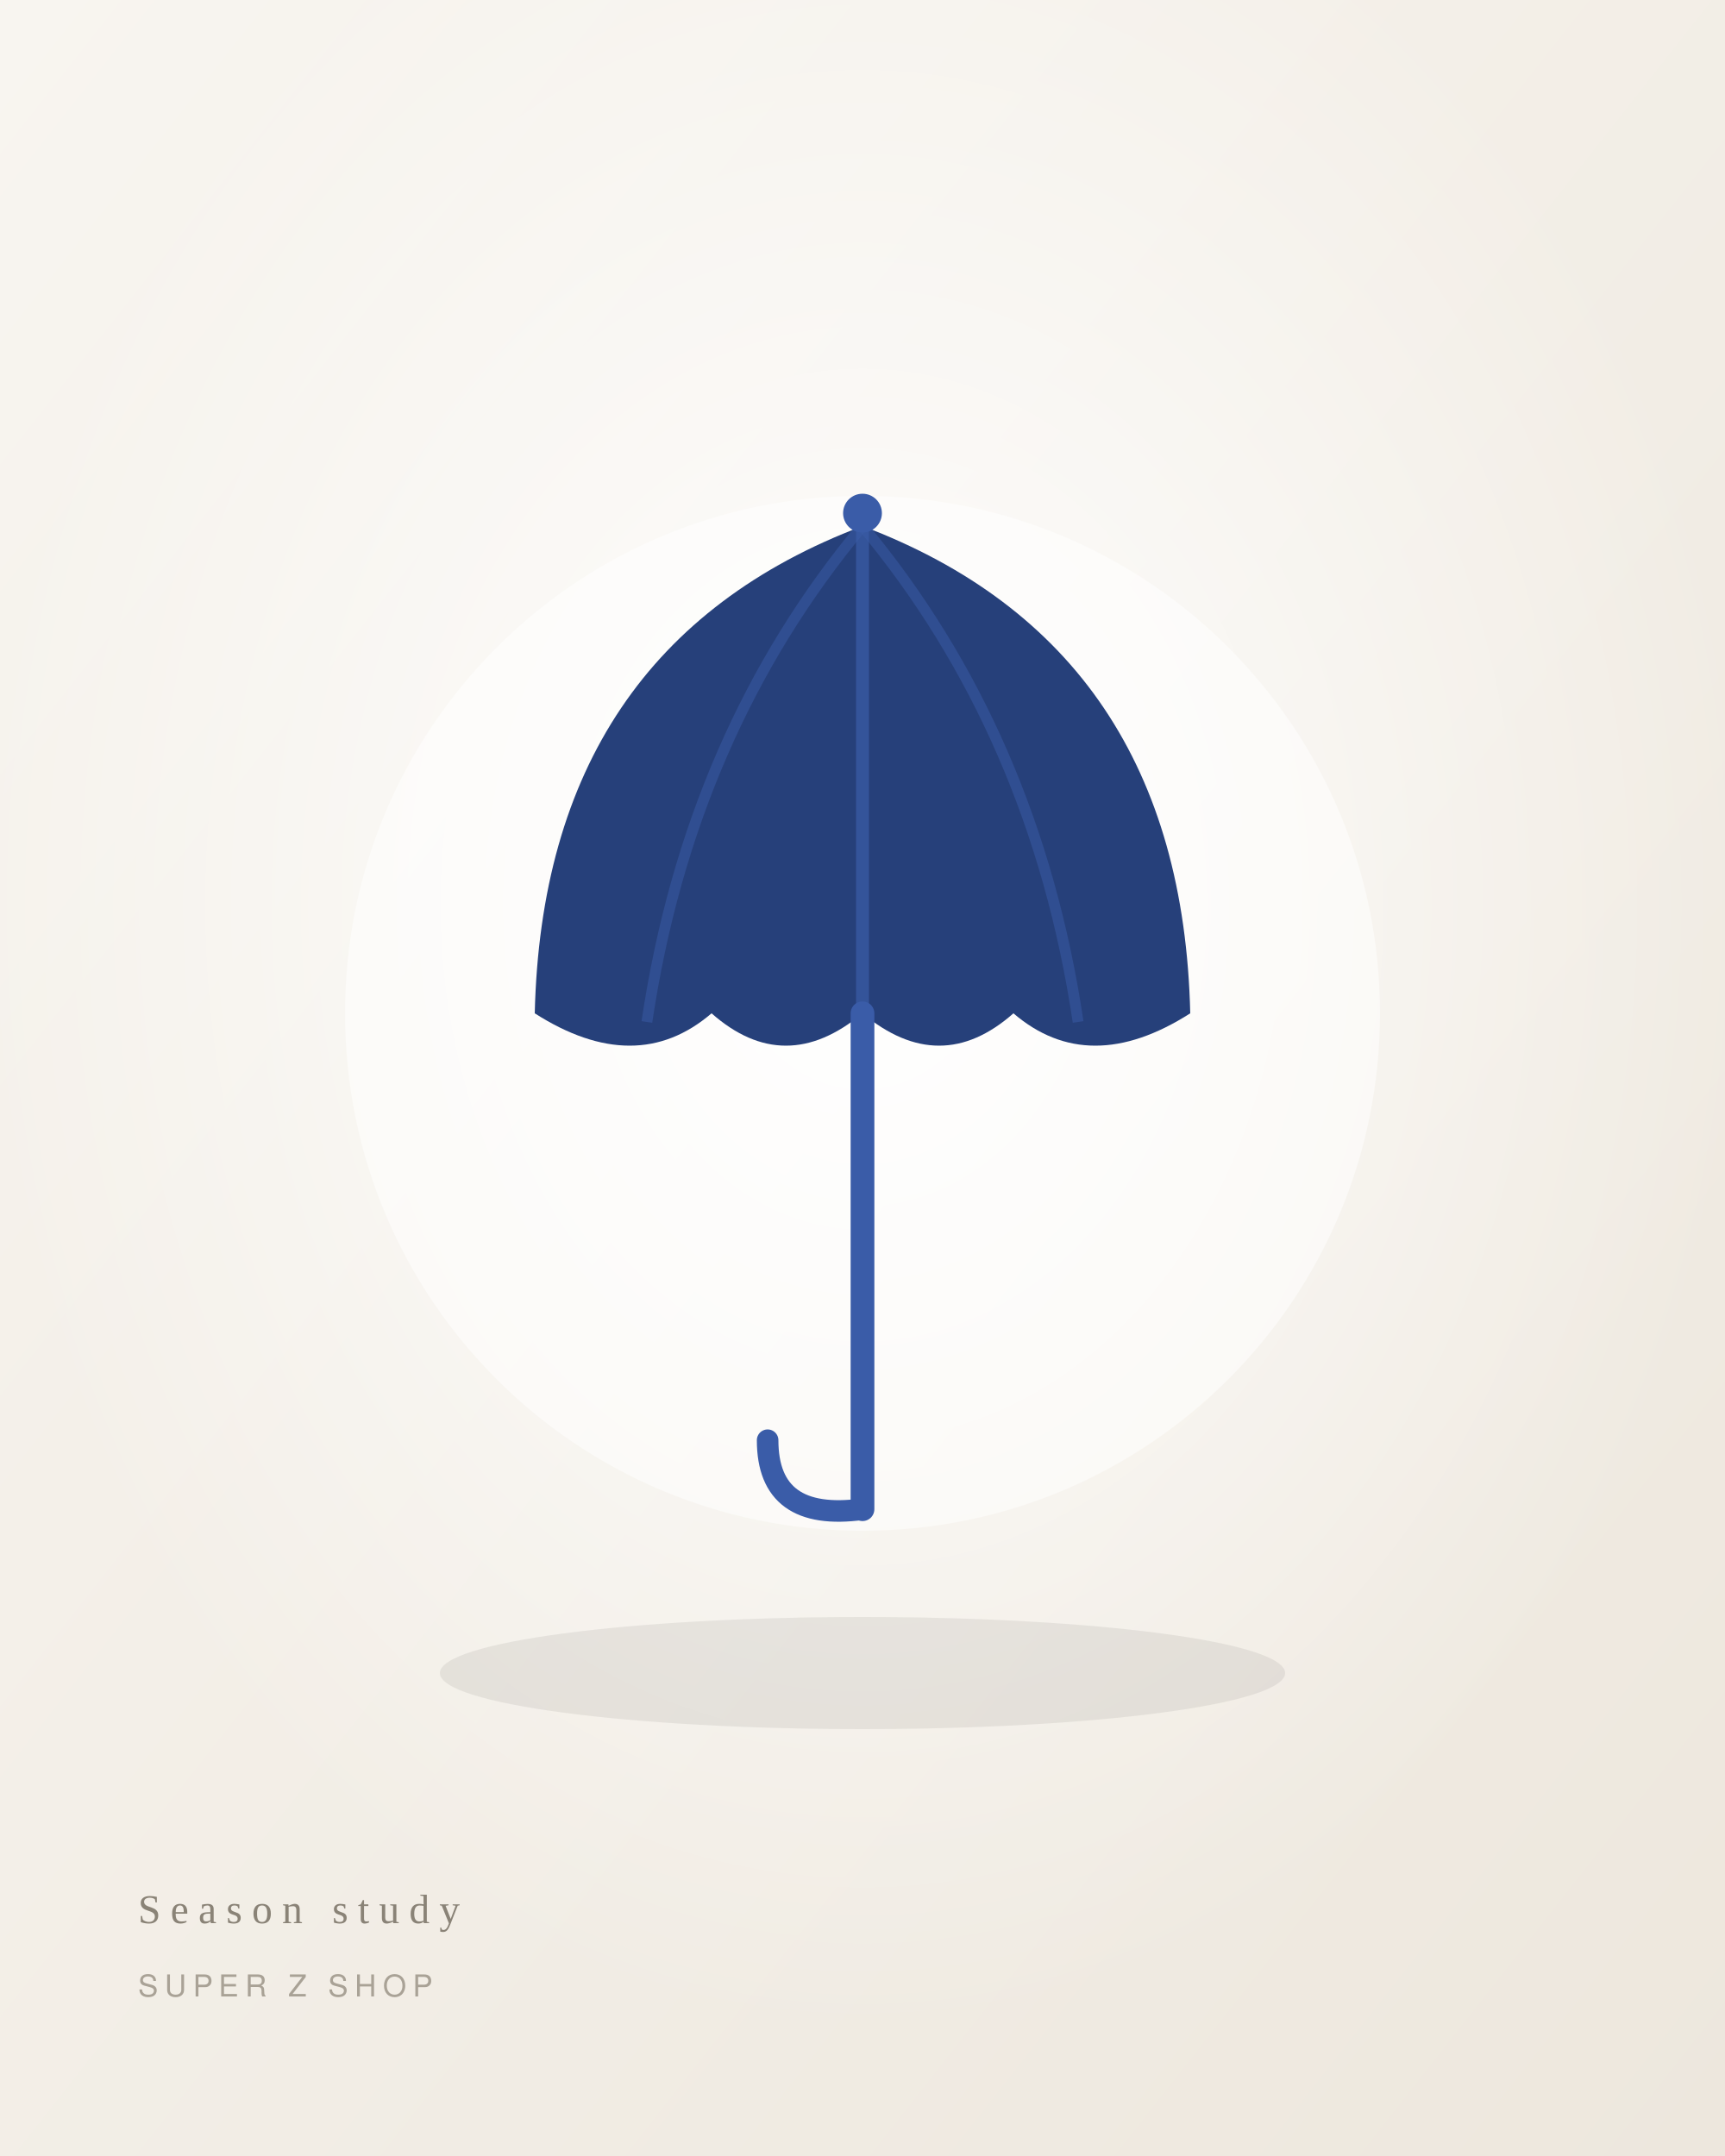
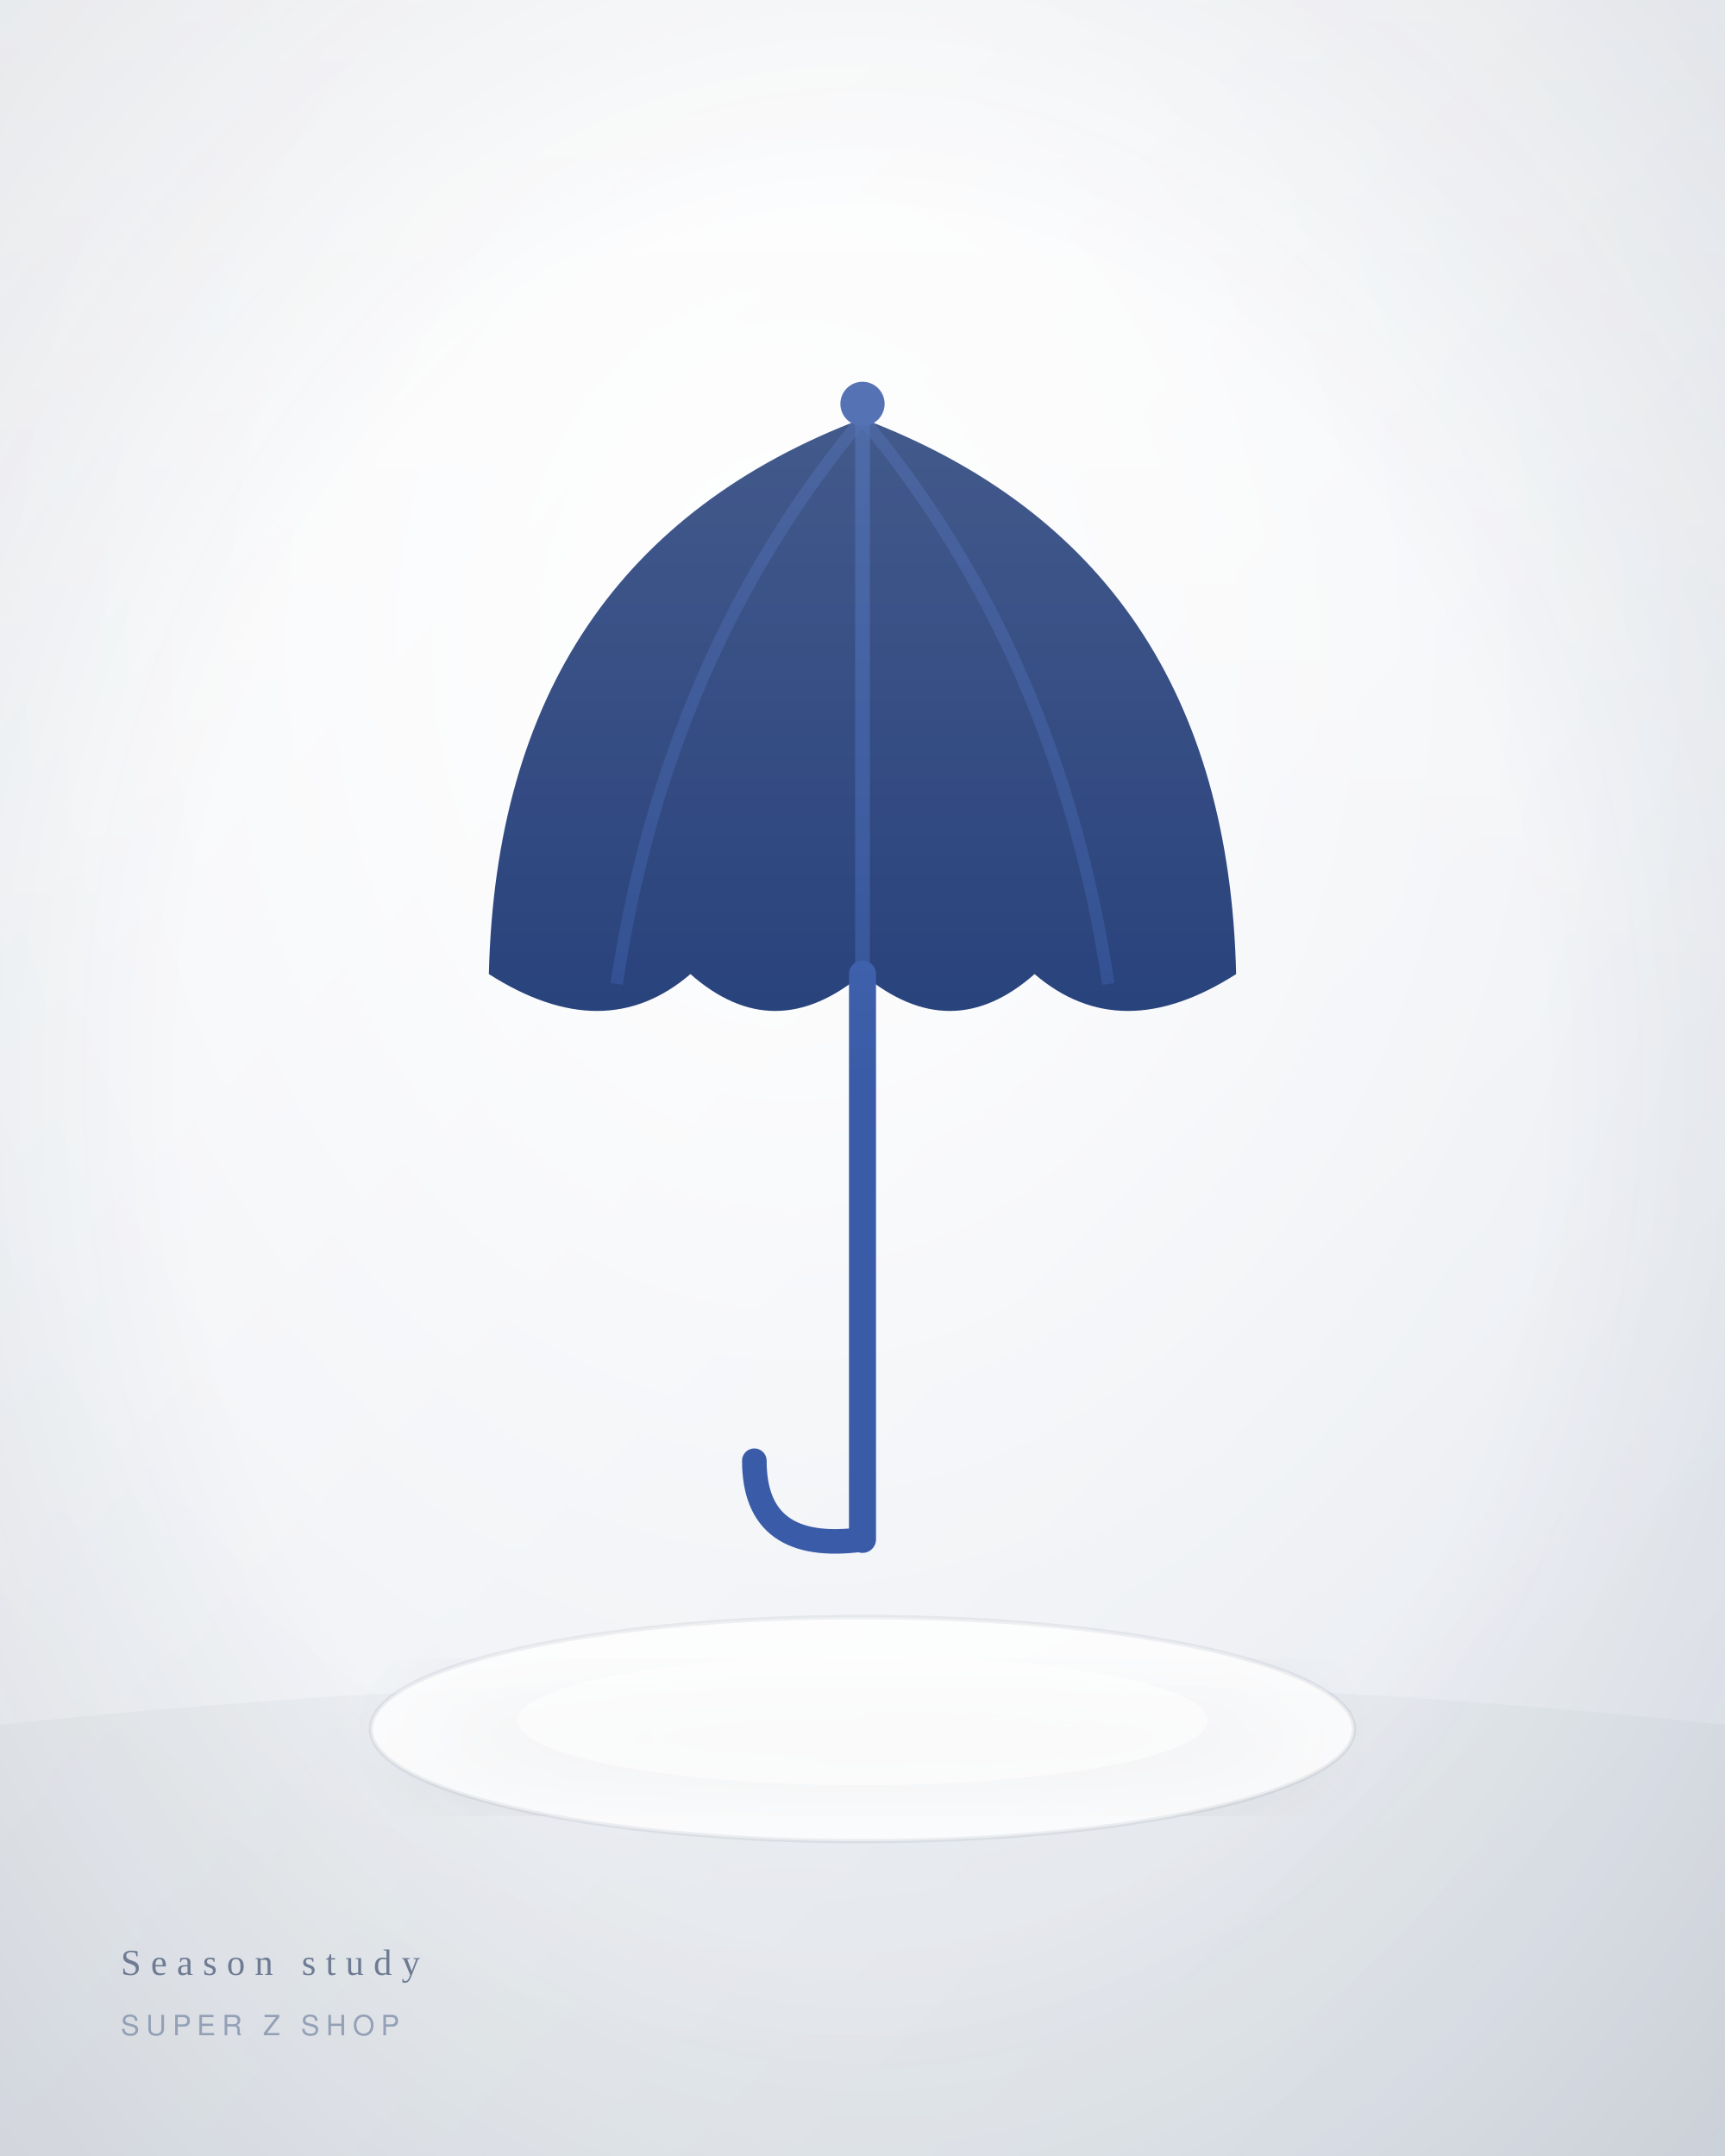
<svg xmlns="http://www.w3.org/2000/svg" viewBox="0 0 800 1000" width="800" height="1000" role="img" aria-label="Eid Salami Card Set — studio illustration">
  <defs>
-     <linearGradient id="bg" x1="0" y1="0" x2="1" y2="1">
-       <stop offset="0" stop-color="#F8F5F0" />
-       <stop offset="1" stop-color="#EDE7DD" />
+     <linearGradient id="bg" x1="0.1" y1="0" x2="0.9" y2="1">
+       <stop offset="0" stop-color="#F7F8FA" />
+       <stop offset="1" stop-color="#E7EAF0" />
    </linearGradient>
-     <radialGradient id="glow" cx="50%" cy="42%" r="52%">
-       <stop offset="0" stop-color="#FFFFFF" stop-opacity=".95" />
+     <radialGradient id="spot" cx="46%" cy="30%" r="66%">
+       <stop offset="0" stop-color="#FFFFFF" stop-opacity="1" />
+       <stop offset="0.55" stop-color="#FFFFFF" stop-opacity=".45" />
      <stop offset="1" stop-color="#FFFFFF" stop-opacity="0" />
    </radialGradient>
+     <radialGradient id="vig" cx="50%" cy="50%" r="72%">
+       <stop offset="0.55" stop-color="#0B1B33" stop-opacity="0" />
+       <stop offset="1" stop-color="#0B1B33" stop-opacity=".10" />
+     </radialGradient>
+     <linearGradient id="sheen" x1="0" y1="0" x2="0" y2="1">
+       <stop offset="0" stop-color="#FFFFFF" stop-opacity=".22" />
+       <stop offset="0.5" stop-color="#FFFFFF" stop-opacity="0" />
+     </linearGradient>
+     <filter id="soft" x="-20%" y="-20%" width="140%" height="140%">
+       <feGaussianBlur stdDeviation="18" />
+     </filter>
  </defs>
  <rect width="800" height="1000" fill="url(#bg)" />
-   <rect width="800" height="1000" fill="url(#glow)" />
-   <circle cx="400" cy="470" r="240" fill="#FFFFFF" opacity=".5" />
-   <ellipse cx="400" cy="776" rx="196" ry="26" fill="#000000" opacity=".07" />
-   <g>
+   <rect width="800" height="1000" fill="url(#spot)" />
+   <rect width="800" height="1000" fill="url(#vig)" />
+   <path d="M0 800 Q400 758 800 800 L800 1000 L0 1000 Z" fill="#0B1B33" opacity=".03" />
+   <ellipse cx="400" cy="806" rx="204" ry="26" fill="#0B1B33" opacity=".18" filter="url(#soft)" />
+   <ellipse cx="400" cy="802" rx="228" ry="52" fill="#FFFFFF" opacity=".8" />
+   <ellipse cx="400" cy="802" rx="228" ry="52" fill="none" stroke="#0B1B33" stroke-opacity=".06" stroke-width="2" />
+   <ellipse cx="400" cy="798" rx="160" ry="30" fill="#FFFFFF" opacity=".55" />
+   <g transform="translate(400 486) scale(1.14) translate(-400 -500)">
    <path d="M400 244 Q548 300 552 470 Q505 500 470 470 Q436 500 400 470 Q364 500 330 470 Q295 500 248 470 Q252 300 400 244 Z" fill="#26407A" />
    <path d="M400 244 L400 470" stroke="#3A5CA8" stroke-width="6" opacity=".7" />
    <path d="M400 244 Q320 340 300 474" stroke="#3A5CA8" stroke-width="5" fill="none" opacity=".5" />
    <path d="M400 244 Q480 340 500 474" stroke="#3A5CA8" stroke-width="5" fill="none" opacity=".5" />
    <circle cx="400" cy="238" r="9" fill="#3A5CA8" />
    <path d="M400 470 L400 700" stroke="#3A5CA8" stroke-width="11" stroke-linecap="round" />
    <path d="M400 700 Q356 706 356 668" stroke="#3A5CA8" stroke-width="10" fill="none" stroke-linecap="round" />
  </g>
-   <text x="64" y="892" font-family="Georgia, 'Times New Roman', serif" font-size="19" letter-spacing="4.5" fill="#8A8377">Season study</text>
-   <text x="64" y="926" font-family="Helvetica, Arial, sans-serif" font-size="14" letter-spacing="3" fill="#A9A296">SUPER Z SHOP</text>
+   <rect width="800" height="1000" fill="url(#sheen)" />
+   <text x="56" y="916" font-family="Georgia, 'Times New Roman', serif" font-size="17" letter-spacing="4.5" fill="#6E7B93">Season study</text>
+   <text x="56" y="944" font-family="Helvetica, Arial, sans-serif" font-size="13" letter-spacing="3" fill="#93A0B6">SUPER Z SHOP</text>
</svg>
